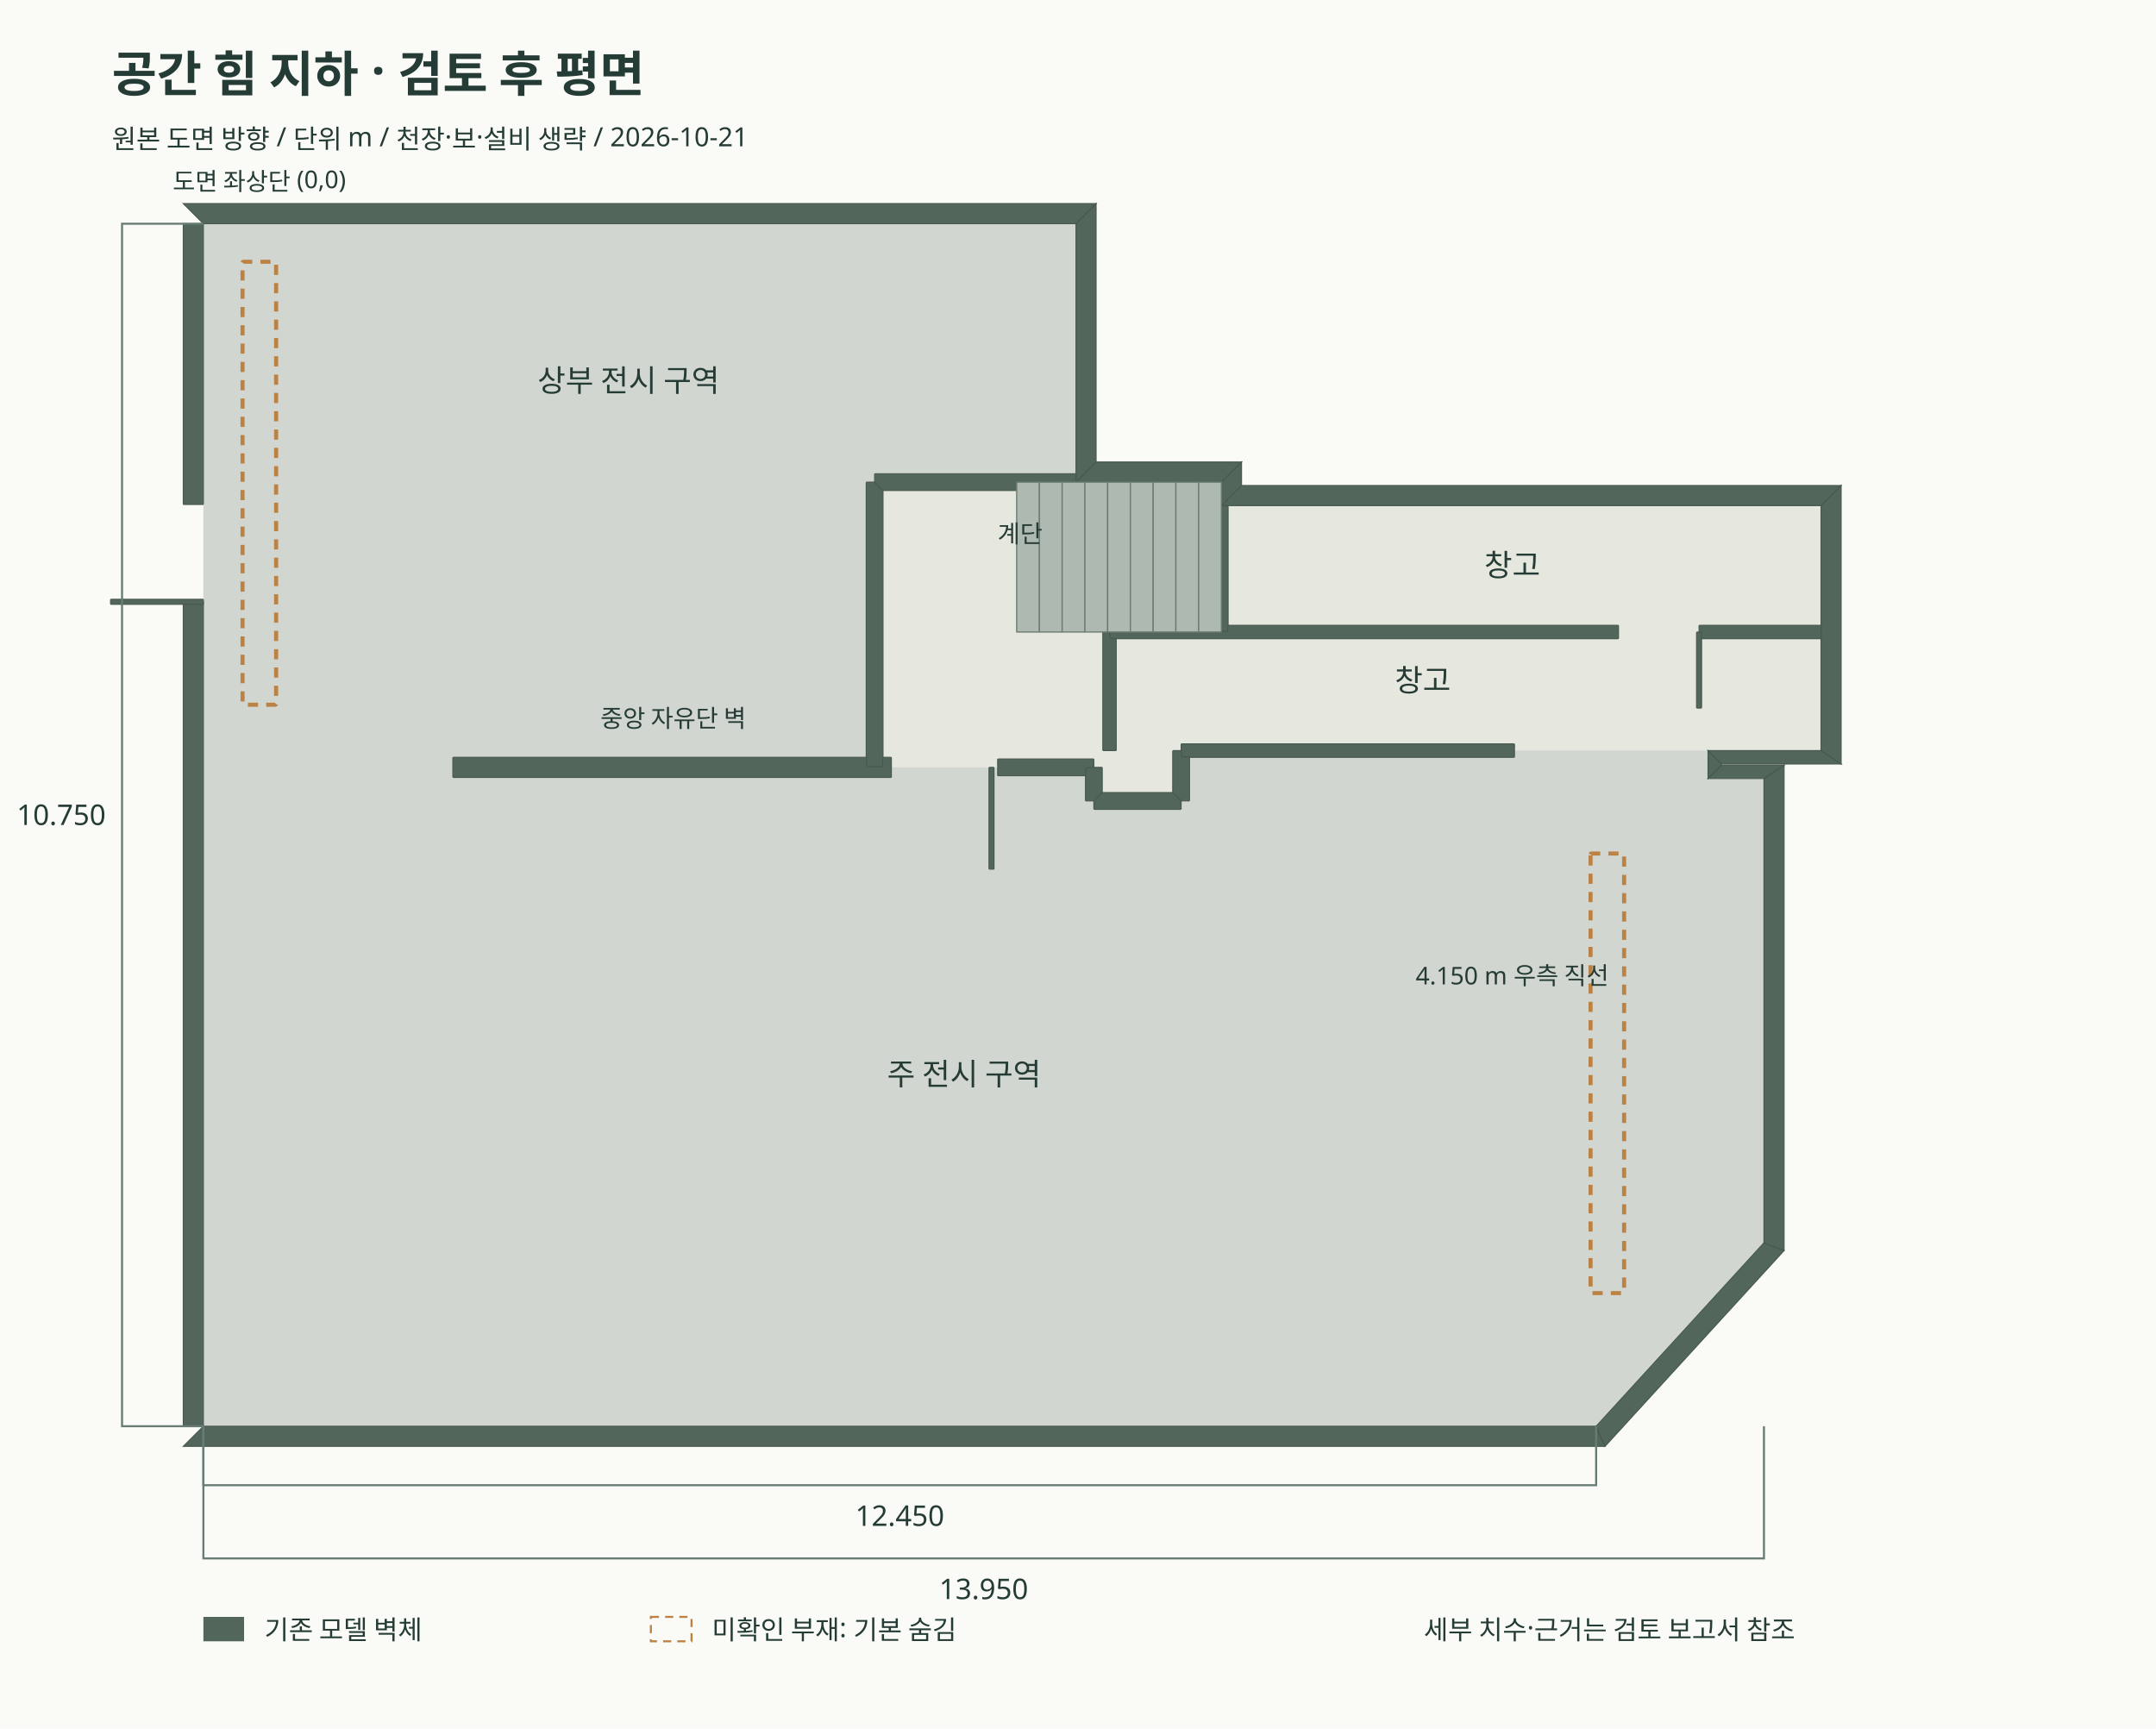
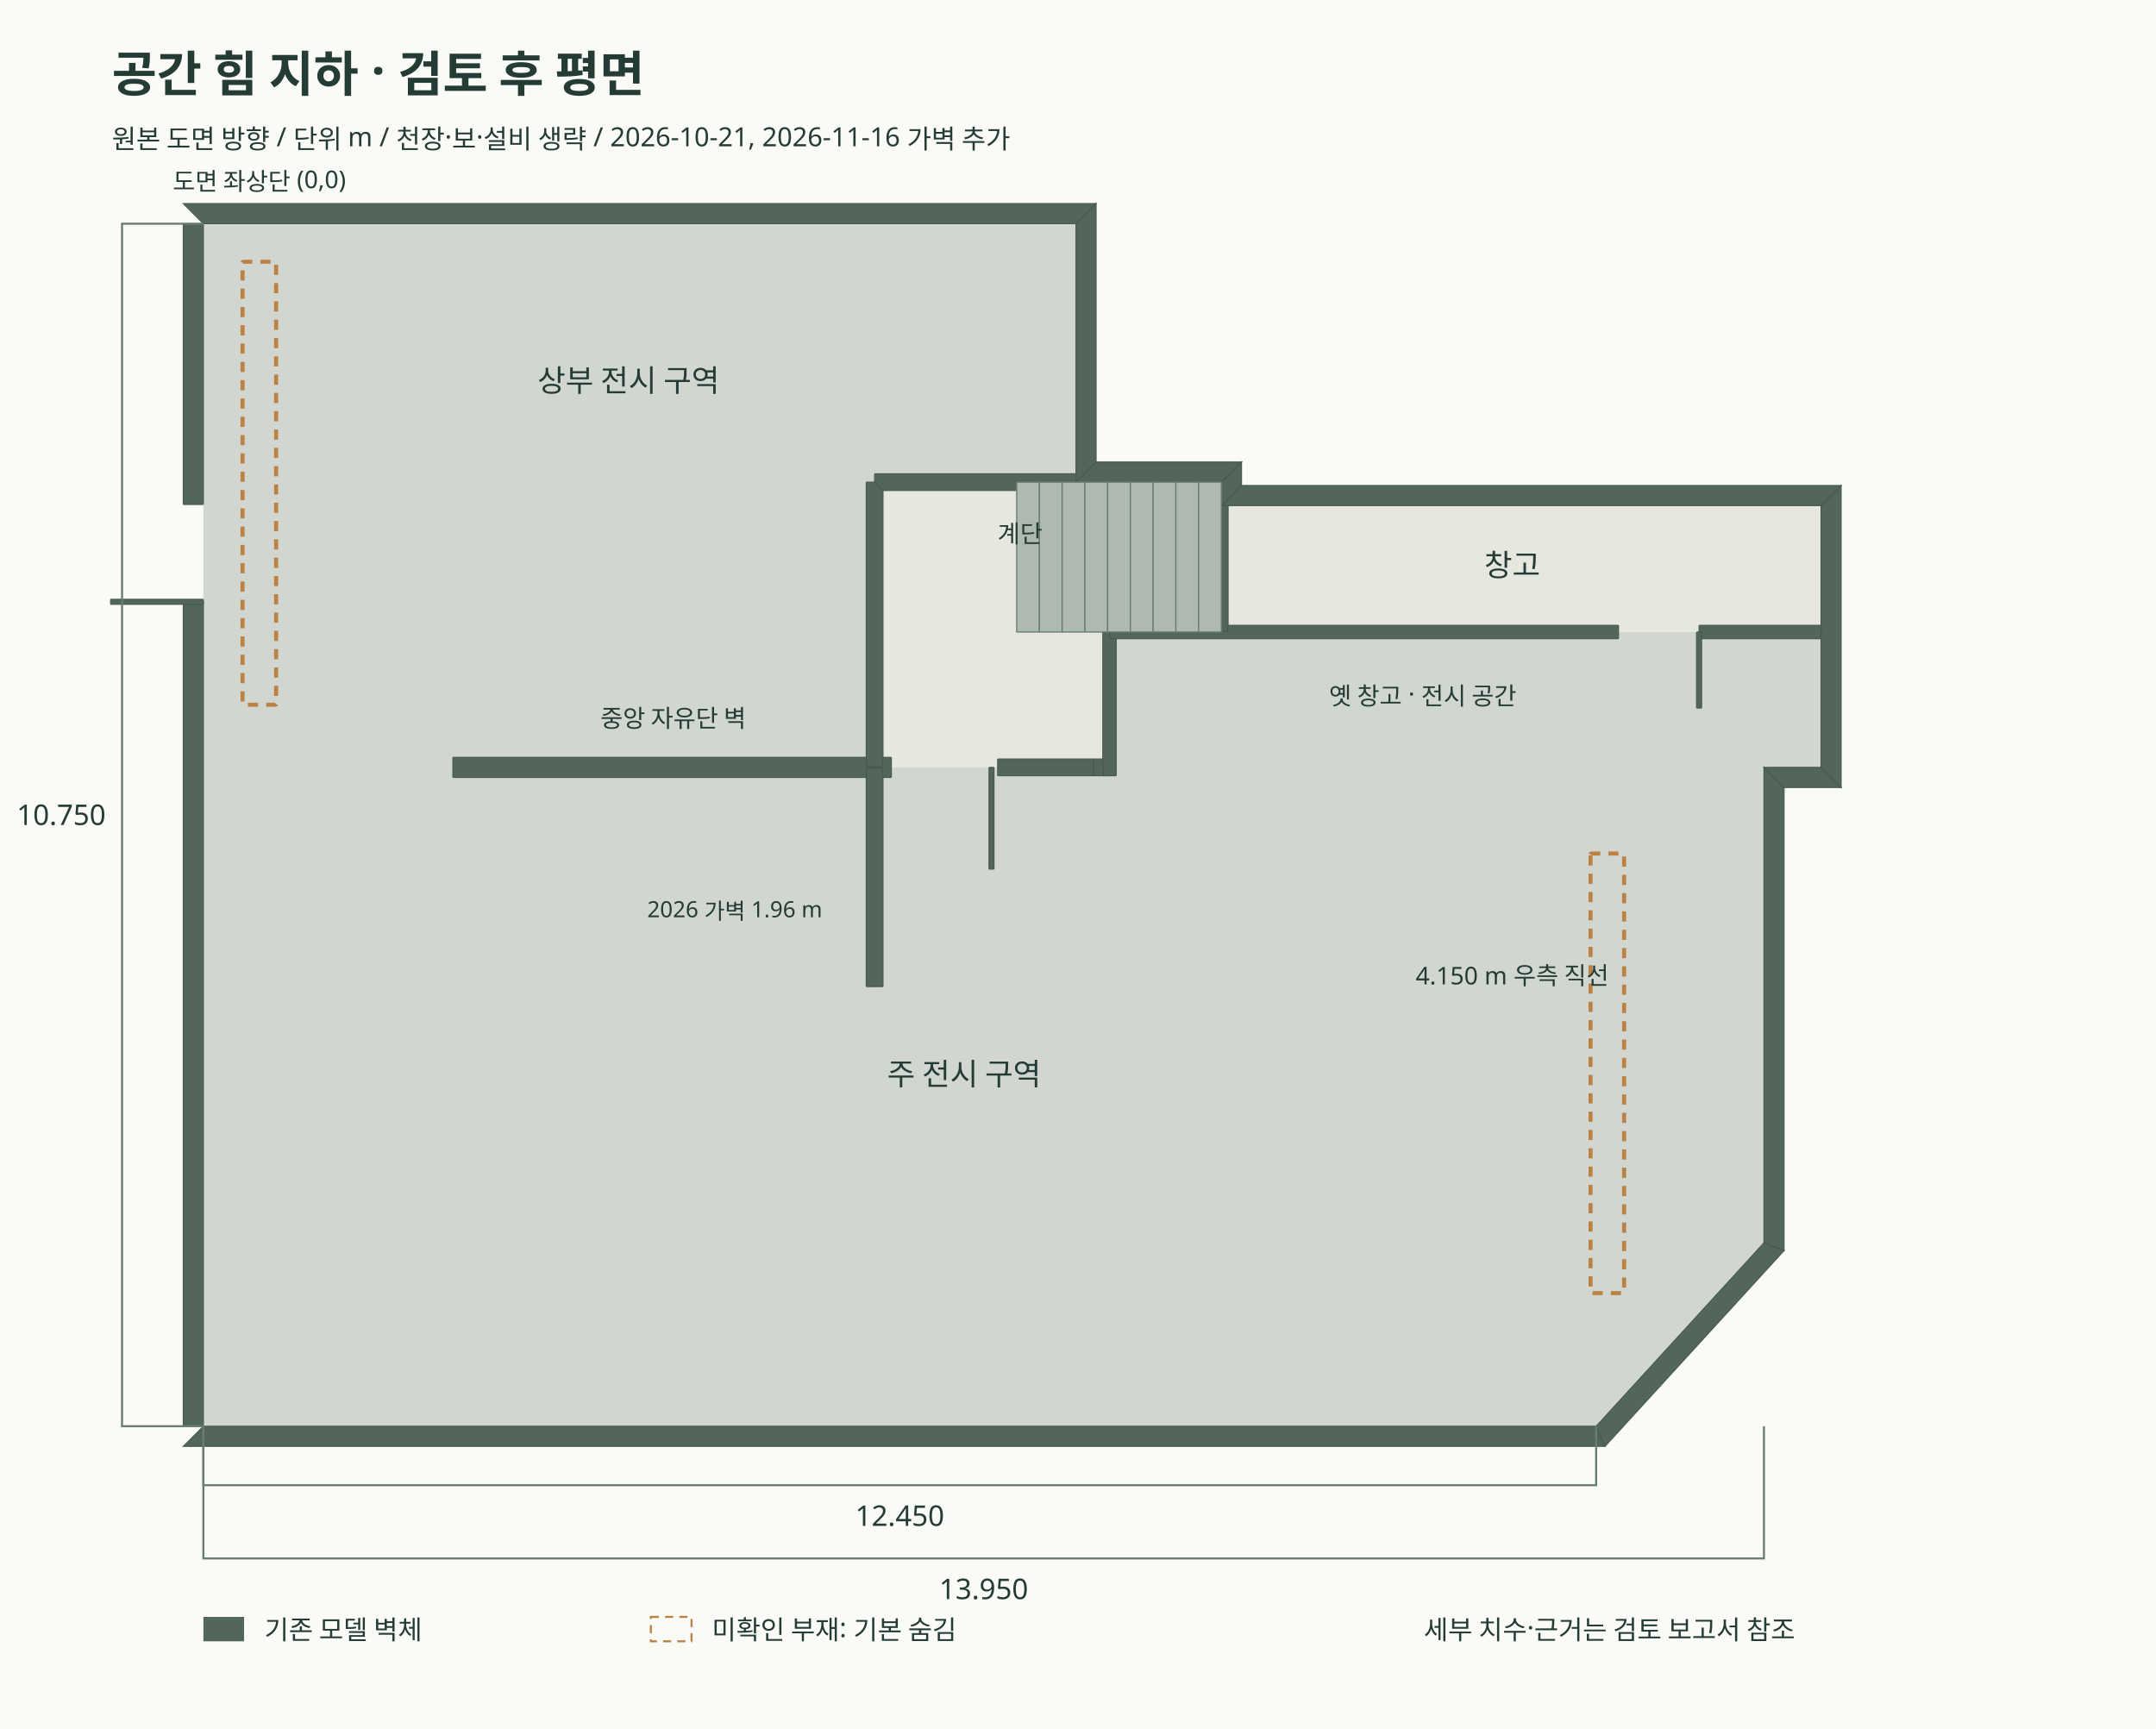
<svg xmlns="http://www.w3.org/2000/svg" width="1060" height="850" viewBox="0 0 1060 850">
  <style>text{font-family:'Malgun Gothic',sans-serif;fill:#253b35} .dim{stroke:#677c72;fill:none;stroke-width:1} .small{font-size:13px}</style>
  <rect width="1060" height="850" fill="#fafbf7" />
  <text x="55" y="45" font-size="24" font-weight="700">공간 힘 지하 · 검토 후 평면</text>
-   <text x="55" y="73" class="small">원본 도면 방향 / 단위 m / 천장·보·설비 생략 / 2026-10-21</text>
-   <polygon points="100.00,701.25 784.75,701.25 867.25,611.05 867.25,382.80 839.75,382.80 839.75,369.05 895.30,369.05 895.30,248.60 600.50,248.60 600.50,237.05 529.00,237.05 529.00,110.00 100.00,110.00" fill="#e6e7df" />
-   <polygon points="100.00,110.00 529.00,110.00 529.00,237.05 430.00,237.05 430.00,377.30 537.80,377.30 537.80,393.80 580.70,393.80 580.70,369.05 839.75,369.05 839.75,382.80 867.25,382.80 867.25,611.05 784.75,701.25 100.00,701.25" fill="#d1d6d0" />
+   <text x="55" y="73" class="small">원본 도면 방향 / 단위 m / 천장·보·설비 생략 / 2026-10-21, 2026-11-16 가벽 추가</text>
+   <polygon points="100.00,701.25 784.75,701.25 867.25,611.05 867.25,377.30 895.30,377.30 895.30,248.60 600.50,248.60 600.50,237.05 529.00,237.05 529.00,110.00 100.00,110.00" fill="#e6e7df" />
+   <polygon points="100.00,110.00 529.00,110.00 529.00,237.05 430.00,237.05 430.00,377.30 545.50,377.30 545.50,310.75 895.30,310.75 895.30,377.30 867.25,377.30 867.25,611.05 784.75,701.25 100.00,701.25" fill="#d1d6d0" />
  <polygon points="90.10,711.15 100.00,701.25 784.75,701.25 789.11,711.15" fill="#53665b" stroke="#46584e" stroke-width=".5" />
  <polygon points="784.75,701.25 867.25,611.05 877.15,614.89 789.11,711.15" fill="#53665b" stroke="#46584e" stroke-width=".5" />
-   <polygon points="867.25,382.80 877.15,376.20 877.15,614.89 872.20,612.97 867.25,611.05" fill="#53665b" stroke="#46584e" stroke-width=".5" />
-   <polygon points="839.75,382.80 846.35,376.20 877.15,376.20 867.25,382.80" fill="#53665b" stroke="#46584e" stroke-width=".5" />
-   <polygon points="839.75,369.05 846.35,375.65 846.35,376.20 843.05,379.50 839.75,382.80" fill="#53665b" stroke="#46584e" stroke-width=".5" />
-   <polygon points="839.75,369.05 895.30,369.05 905.20,375.65 846.35,375.65" fill="#53665b" stroke="#46584e" stroke-width=".5" />
-   <polygon points="895.30,248.60 905.20,238.70 905.20,375.65 895.30,369.05" fill="#53665b" stroke="#46584e" stroke-width=".5" />
+   <polygon points="867.25,377.30 877.15,387.20 877.15,614.89 872.20,612.97 867.25,611.05" fill="#53665b" stroke="#46584e" stroke-width=".5" />
+   <polygon points="867.25,377.30 895.30,377.30 905.20,387.20 877.15,387.20 872.20,382.25" fill="#53665b" stroke="#46584e" stroke-width=".5" />
+   <polygon points="895.30,248.60 905.20,238.70 905.20,387.20 895.30,377.30" fill="#53665b" stroke="#46584e" stroke-width=".5" />
  <polygon points="600.50,248.60 610.40,238.70 905.20,238.70 900.25,243.65 895.30,248.60" fill="#53665b" stroke="#46584e" stroke-width=".5" />
  <polygon points="600.50,237.05 610.40,227.15 610.40,238.70 605.45,243.65 600.50,248.60" fill="#53665b" stroke="#46584e" stroke-width=".5" />
  <polygon points="529.00,237.05 538.90,227.15 610.40,227.15 605.45,232.10 600.50,237.05" fill="#53665b" stroke="#46584e" stroke-width=".5" />
  <polygon points="529.00,110.00 538.90,100.10 538.90,227.15 529.00,237.05" fill="#53665b" stroke="#46584e" stroke-width=".5" />
  <polygon points="90.10,100.10 538.90,100.10 529.00,110.00 100.00,110.00" fill="#53665b" stroke="#46584e" stroke-width=".5" />
  <polygon points="90.10,110.33 90.20,110.10 90.43,110.00 99.67,110.00 99.90,110.10 100.00,110.33 100.00,247.72 99.90,247.95 99.67,248.05 90.43,248.05 90.20,247.95 90.10,247.72" fill="#53665b" stroke="#46584e" stroke-width=".5" />
  <polygon points="90.10,296.23 90.20,296.00 90.43,295.90 99.67,295.90 99.90,296.00 100.00,296.23 100.00,700.92 99.90,701.15 99.67,701.25 90.43,701.25 90.20,701.15 90.10,700.92" fill="#53665b" stroke="#46584e" stroke-width=".5" />
  <polygon points="222.65,372.68 222.75,372.45 222.98,372.35 437.92,372.35 438.15,372.45 438.25,372.68 438.25,381.92 438.15,382.15 437.92,382.25 222.98,382.25 222.75,382.15 222.65,381.92" fill="#53665b" stroke="#46584e" stroke-width=".5" />
+   <polygon points="425.88,382.25 426.20,377.63 426.20,377.62 426.20,377.62 433.80,377.62 433.80,377.62 433.80,377.63 434.13,382.25 434.13,484.77 434.03,485.00 433.80,485.10 426.20,485.10 425.97,485.00 425.88,484.77" fill="#53665b" stroke="#46584e" stroke-width=".5" />
  <polygon points="119.25,129.14 119.38,128.83 119.69,128.70 135.31,128.70 135.62,128.83 135.75,129.14 135.75,346.06 135.62,346.37 135.31,346.50 119.69,346.50 119.38,346.37 119.25,346.06" fill="none" stroke="#bb8244" stroke-dasharray="5 4" stroke-width="2" />
  <polygon points="782.00,420.09 782.13,419.78 782.44,419.65 798.06,419.65 798.37,419.78 798.50,420.09 798.50,635.36 798.37,635.67 798.06,635.80 782.44,635.80 782.13,635.67 782.00,635.36" fill="none" stroke="#bb8244" stroke-dasharray="5 4" stroke-width="2" />
-   <polygon points="425.88,237.38 425.97,237.15 426.20,237.05 433.80,237.05 434.03,237.15 434.13,237.38 434.13,372.36 433.83,376.97 433.82,376.99 433.80,377.01 426.20,377.01 426.18,376.99 426.17,376.97 425.88,372.36" fill="#53665b" stroke="#46584e" stroke-width=".5" />
-   <polygon points="430.00,233.25 430.10,233.02 430.33,232.93 528.67,232.93 528.90,233.02 529.00,233.25 529.00,240.84 528.90,241.08 528.67,241.17 434.12,241.17 434.02,241.08 430.10,237.16 430.00,237.05" fill="#53665b" stroke="#46584e" stroke-width=".5" />
+   <polygon points="425.88,237.38 425.97,237.15 426.20,237.05 433.80,237.05 434.03,237.15 434.13,237.38 434.13,372.36 433.84,376.97 433.82,377.00 433.80,377.02 426.20,377.02 426.18,377.00 426.16,376.97 425.88,372.36" fill="#53665b" stroke="#46584e" stroke-width=".5" />
+   <polygon points="430.00,233.25 430.10,233.02 430.33,232.93 528.67,232.93 528.90,233.02 529.00,233.25 529.00,240.84 528.90,241.08 528.67,241.17 434.12,241.17 434.02,241.08 433.80,240.86 430.31,237.37 430.10,237.16 430.00,237.05" fill="#53665b" stroke="#46584e" stroke-width=".5" />
  <polygon points="490.50,373.50 490.60,373.27 490.83,373.18 537.47,373.18 537.70,373.27 537.80,373.50 537.80,381.10 537.70,381.33 537.47,381.42 490.83,381.42 490.60,381.33 490.50,381.10" fill="#53665b" stroke="#46584e" stroke-width=".5" />
-   <polygon points="533.67,381.42 534.00,377.63 534.00,377.62 534.00,377.62 537.80,377.30 541.60,377.30 541.83,377.40 541.92,377.63 541.92,393.47 541.83,393.70 541.60,393.80 534.00,393.80 533.77,393.70 533.67,393.47" fill="#53665b" stroke="#46584e" stroke-width=".5" />
-   <polygon points="537.80,393.80 537.90,393.69 541.82,389.77 541.92,389.68 580.37,389.68 580.60,389.77 580.70,390.00 580.70,397.60 580.60,397.83 580.37,397.93 538.13,397.93 537.90,397.83 537.80,397.60" fill="#53665b" stroke="#46584e" stroke-width=".5" />
-   <polygon points="576.57,369.38 576.67,369.15 576.90,369.05 584.49,369.05 584.73,369.15 584.83,369.38 584.83,393.47 584.73,393.70 584.49,393.80 580.70,393.80 580.59,393.70 576.84,389.95 576.67,389.78 576.57,389.68" fill="#53665b" stroke="#46584e" stroke-width=".5" />
-   <polygon points="580.70,366.08 580.80,365.85 581.03,365.75 744.27,365.75 744.50,365.85 744.60,366.08 744.60,372.02 744.50,372.25 744.27,372.35 584.82,372.35 581.03,372.03 581.02,372.03 581.02,372.02 580.70,369.05" fill="#53665b" stroke="#46584e" stroke-width=".5" />
-   <polygon points="542.20,311.08 542.30,310.85 542.53,310.75 548.47,310.75 548.70,310.85 548.80,311.08 548.80,368.72 548.70,368.95 548.47,369.05 542.53,369.05 542.30,368.95 542.20,368.72" fill="#53665b" stroke="#46584e" stroke-width=".5" />
+   <polygon points="537.80,373.50 537.90,373.27 538.13,373.18 545.17,373.18 545.40,373.27 545.50,373.50 545.50,381.10 545.40,381.33 545.17,381.42 538.13,381.42 537.90,381.33 537.80,381.10" fill="#53665b" stroke="#46584e" stroke-width=".5" />
+   <polygon points="542.20,311.08 542.30,310.85 542.53,310.75 548.47,310.75 548.70,310.85 548.80,311.08 548.80,381.10 548.70,381.33 548.47,381.42 542.53,381.42 542.53,381.42 542.53,381.42 542.52,381.33 542.20,373.18" fill="#53665b" stroke="#46584e" stroke-width=".5" />
  <polygon points="545.50,307.78 545.60,307.55 545.83,307.45 795.42,307.45 795.65,307.55 795.75,307.78 795.75,313.72 795.65,313.95 795.42,314.05 548.80,314.05 545.83,313.73 545.82,313.73 545.82,313.72 545.50,310.75" fill="#53665b" stroke="#46584e" stroke-width=".5" />
  <polygon points="835.35,307.78 835.45,307.55 835.68,307.45 894.97,307.45 895.20,307.55 895.30,307.78 895.30,313.72 895.20,313.95 894.97,314.05 835.68,314.05 835.45,313.95 835.35,313.72" fill="#53665b" stroke="#46584e" stroke-width=".5" />
-   <polygon points="597.20,248.93 597.30,248.70 597.53,248.60 603.47,248.60 603.70,248.70 603.80,248.93 603.80,307.45 603.50,310.42 603.49,310.44 603.47,310.45 600.50,310.45 597.41,307.69 597.30,307.57 597.20,307.45" fill="#53665b" stroke="#46584e" stroke-width=".5" />
+   <polygon points="597.20,248.93 597.30,248.70 597.53,248.60 603.47,248.60 603.70,248.70 603.80,248.93 603.80,307.45 603.50,310.42 603.49,310.44 603.47,310.45 600.50,310.45 597.44,307.71 597.30,307.57 597.20,307.45" fill="#53665b" stroke="#46584e" stroke-width=".5" />
  <polygon points="834.11,311.08 834.21,310.85 834.44,310.75 836.26,310.75 836.49,310.85 836.59,311.08 836.59,347.82 836.49,348.05 836.26,348.15 834.44,348.15 834.21,348.05 834.11,347.82" fill="#53665b" stroke="#46584e" stroke-width=".5" />
  <polygon points="499.85,237.22 499.90,237.10 500.01,237.05 510.87,237.05 510.99,237.10 511.03,237.22 511.03,310.58 510.99,310.70 510.87,310.75 500.01,310.75 499.90,310.70 499.85,310.58" fill="#aeb9b1" stroke="#6a7c70" stroke-width=".6" />
  <polygon points="511.03,237.22 511.08,237.10 511.20,237.05 522.05,237.05 522.17,237.10 522.22,237.22 522.22,310.58 522.17,310.70 522.05,310.75 511.20,310.75 511.08,310.70 511.03,310.58" fill="#aeb9b1" stroke="#6a7c70" stroke-width=".6" />
  <polygon points="522.22,237.22 522.26,237.10 522.38,237.05 533.24,237.05 533.35,237.10 533.40,237.22 533.40,310.58 533.35,310.70 533.24,310.75 522.38,310.75 522.26,310.70 522.22,310.58" fill="#aeb9b1" stroke="#6a7c70" stroke-width=".6" />
  <polygon points="533.40,237.22 533.45,237.10 533.57,237.05 544.42,237.05 544.54,237.10 544.58,237.22 544.58,310.58 544.54,310.70 544.42,310.75 533.57,310.75 533.45,310.70 533.40,310.58" fill="#aeb9b1" stroke="#6a7c70" stroke-width=".6" />
  <polygon points="544.58,237.22 544.63,237.10 544.75,237.05 555.60,237.05 555.72,237.10 555.77,237.22 555.77,310.58 555.72,310.70 555.60,310.75 544.75,310.75 544.63,310.70 544.58,310.58" fill="#aeb9b1" stroke="#6a7c70" stroke-width=".6" />
  <polygon points="555.77,237.22 555.81,237.10 555.93,237.05 566.79,237.05 566.90,237.10 566.95,237.22 566.95,310.58 566.90,310.70 566.79,310.75 555.93,310.75 555.81,310.70 555.77,310.58" fill="#aeb9b1" stroke="#6a7c70" stroke-width=".6" />
  <polygon points="566.95,237.22 567.00,237.10 567.12,237.05 577.97,237.05 578.08,237.10 578.13,237.22 578.13,310.58 578.08,310.70 577.97,310.75 567.12,310.75 567.00,310.70 566.95,310.58" fill="#aeb9b1" stroke="#6a7c70" stroke-width=".6" />
  <polygon points="578.13,237.22 578.18,237.10 578.30,237.05 589.15,237.05 589.27,237.10 589.32,237.22 589.32,310.58 589.27,310.70 589.15,310.75 578.30,310.75 578.18,310.70 578.13,310.58" fill="#aeb9b1" stroke="#6a7c70" stroke-width=".6" />
  <polygon points="589.32,237.22 589.36,237.10 589.48,237.05 600.34,237.05 600.45,237.10 600.50,237.22 600.50,310.58 600.45,310.70 600.34,310.75 589.48,310.75 589.36,310.70 589.32,310.58" fill="#aeb9b1" stroke="#6a7c70" stroke-width=".6" />
  <polygon points="486.24,377.63 486.33,377.40 486.57,377.30 488.38,377.30 488.62,377.40 488.71,377.63 488.71,427.02 488.62,427.25 488.38,427.35 486.57,427.35 486.33,427.25 486.24,427.02" fill="#53665b" stroke="#46584e" stroke-width=".5" />
  <polygon points="54.35,294.99 54.45,294.76 54.68,294.66 99.67,294.66 99.90,294.76 100.00,294.99 100.00,296.81 99.90,297.04 99.67,297.14 54.68,297.14 54.45,297.04 54.35,296.81" fill="#53665b" stroke="#46584e" stroke-width=".5" />
  <text x="309" y="192.5" text-anchor="middle" font-size="15">상부 전시 구역</text>
  <text x="474" y="533.5" text-anchor="middle" font-size="15">주 전시 구역</text>
  <text x="743.5" y="283.25" text-anchor="middle" font-size="15">창고</text>
-   <text x="699.5" y="339.9" text-anchor="middle" font-size="15">창고</text>
+   <text x="699.5" y="346.5" text-anchor="middle" font-size="12">옛 창고 · 전시 공간</text>
  <text x="501.5" y="266.75" text-anchor="middle" font-size="12">계단</text>
  <text x="331" y="357.5" text-anchor="middle" font-size="12">중앙 자유단 벽</text>
+   <text x="361.25" y="451" text-anchor="middle" font-size="11">2026 가벽 1.96 m</text>
  <text x="127.5" y="93.5" text-anchor="middle" font-size="12">도면 좌상단 (0,0)</text>
  <path class="dim" d="M100,701.25L100,766.25L867.25,766.25L867.25,701.25" />
  <text x="483.625" y="786.25" text-anchor="middle" font-size="14">13.950</text>
  <path class="dim" d="M100,701.25L100,730.25L784.75,730.25L784.75,701.25" />
  <text x="442.375" y="750.25" text-anchor="middle" font-size="14">12.450</text>
  <path class="dim" d="M100,110L60,110L60,701.25L100,701.25" />
  <text x="52" y="405.625" text-anchor="end" font-size="14">10.750</text>
  <text x="743.5" y="484" text-anchor="middle" font-size="12">4.150 m 우측 직선</text>
  <rect x="100" y="795" width="20" height="12" fill="#53665b" />
  <text x="130" y="806" class="small">기존 모델 벽체</text>
  <rect x="320" y="795" width="20" height="12" fill="none" stroke="#bb8244" stroke-dasharray="4 3" />
  <text x="350" y="806" class="small">미확인 부재: 기본 숨김</text>
  <text x="700" y="806" class="small">세부 치수·근거는 검토 보고서 참조</text>
</svg>
